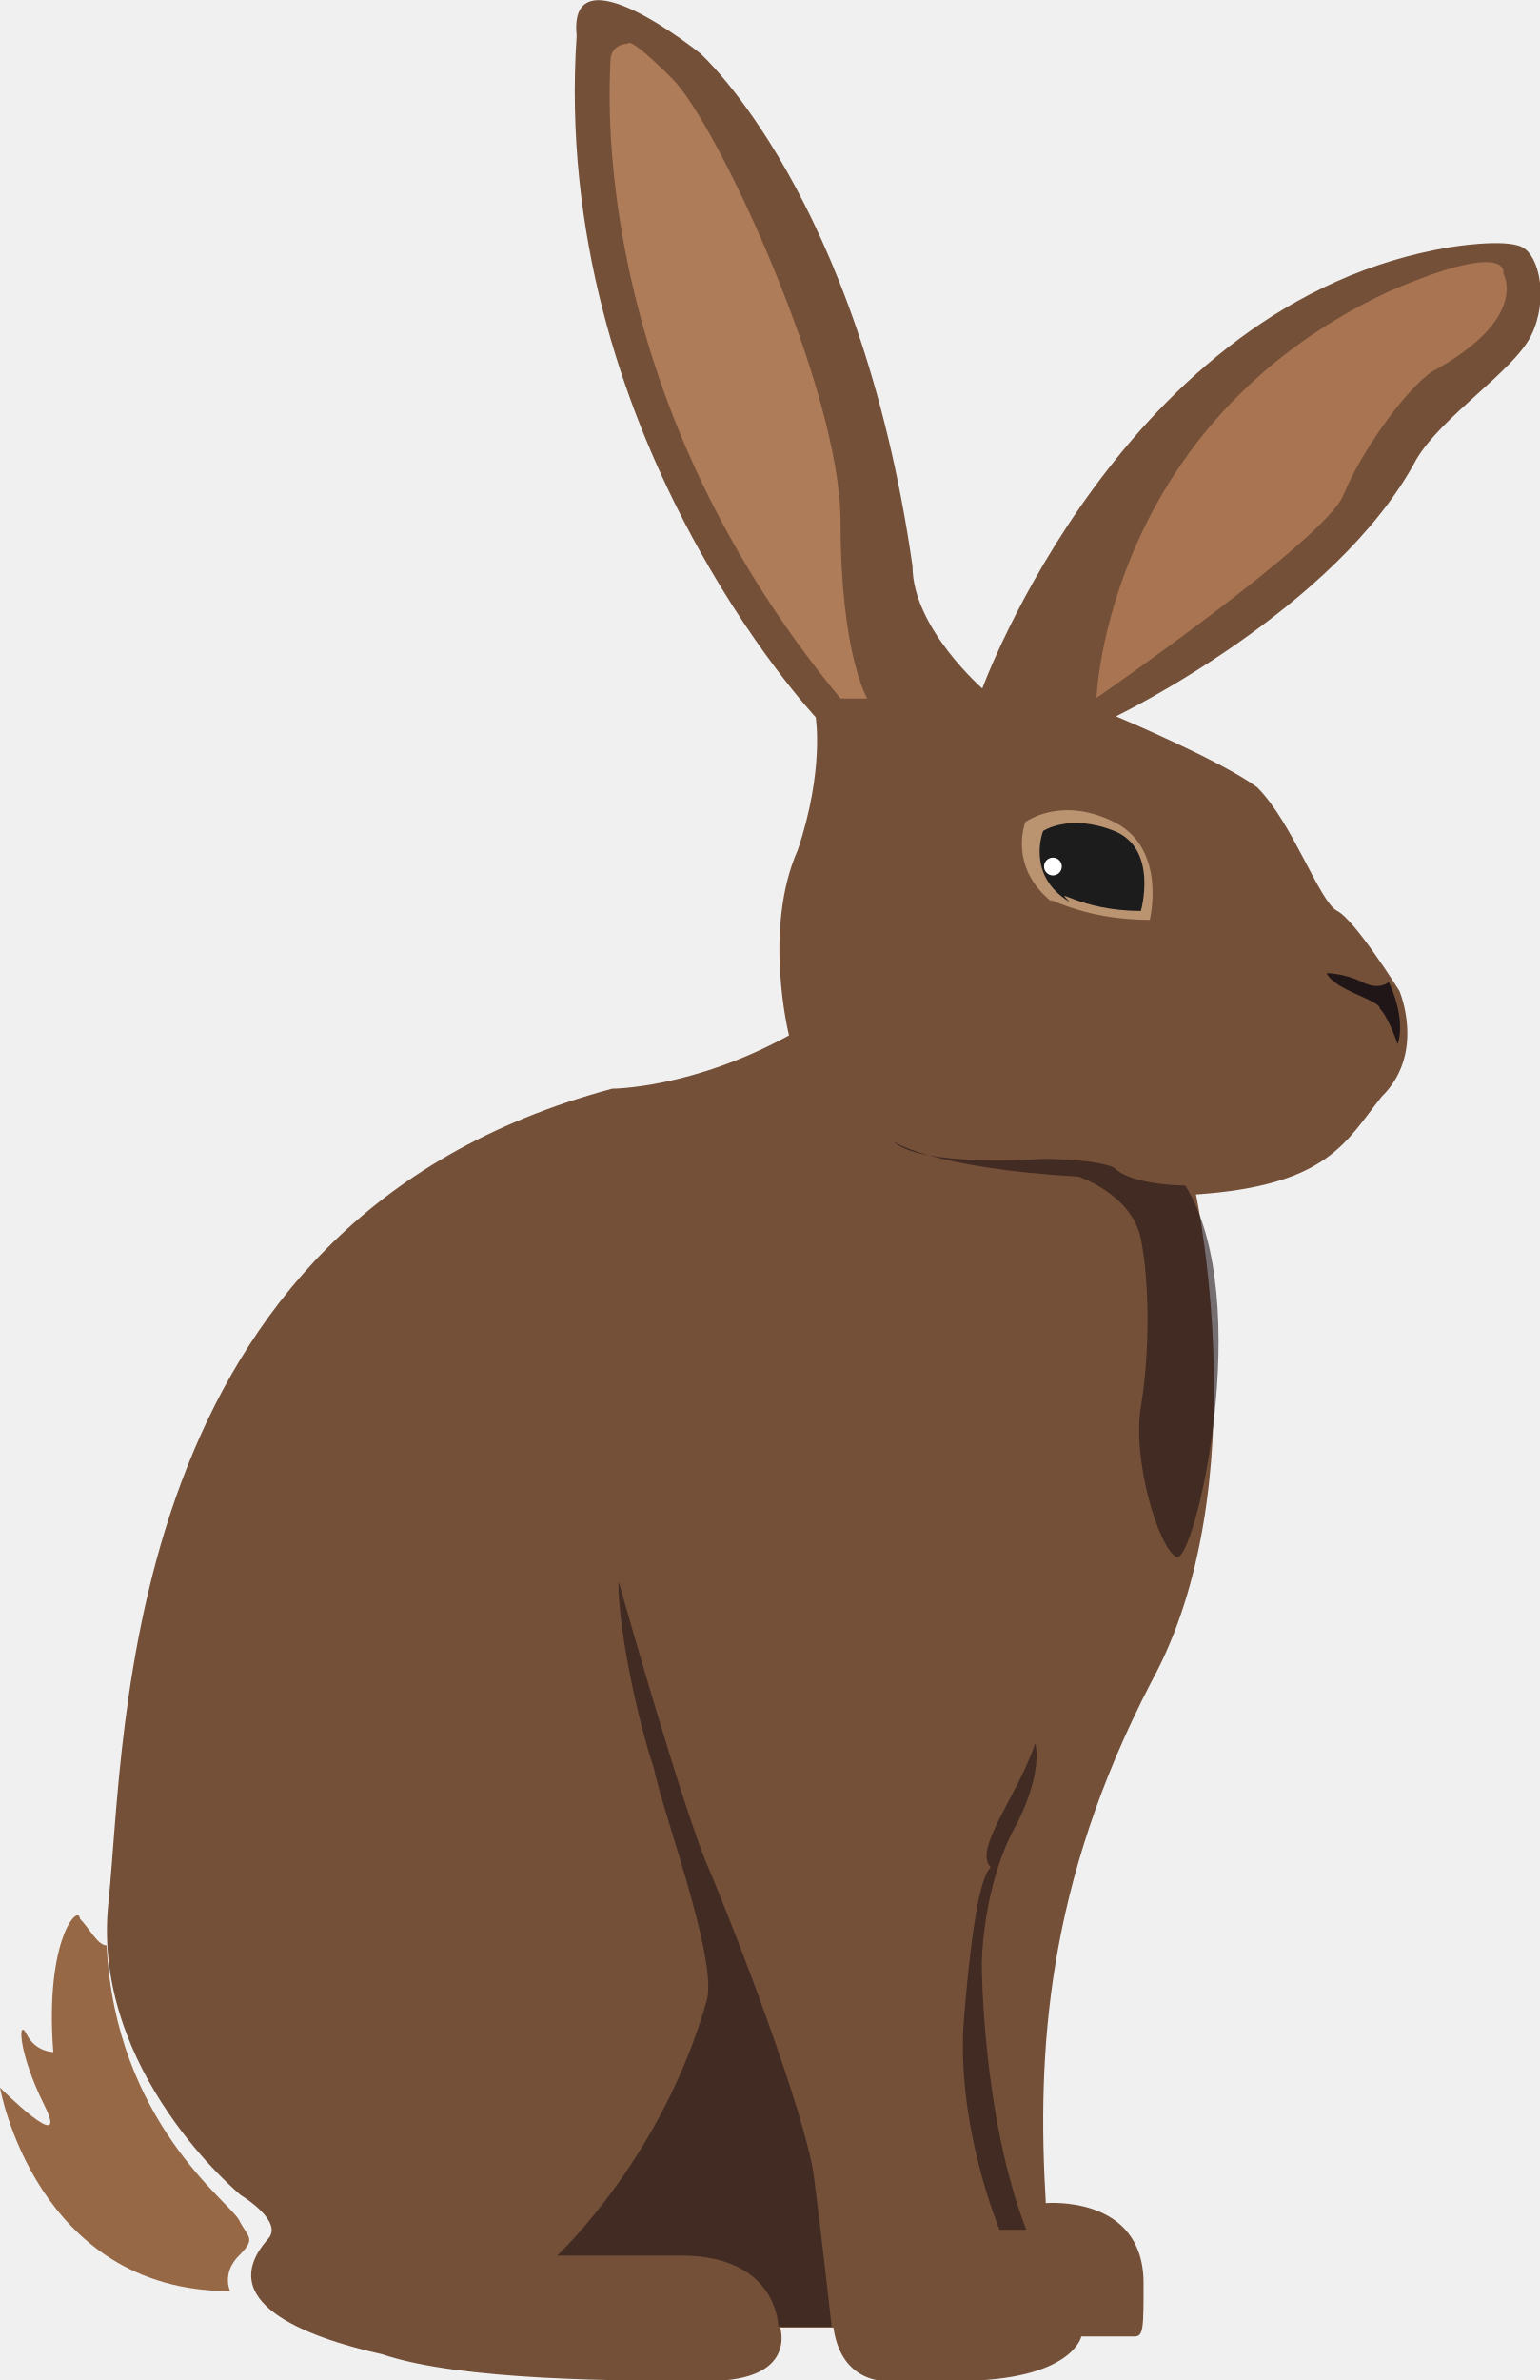
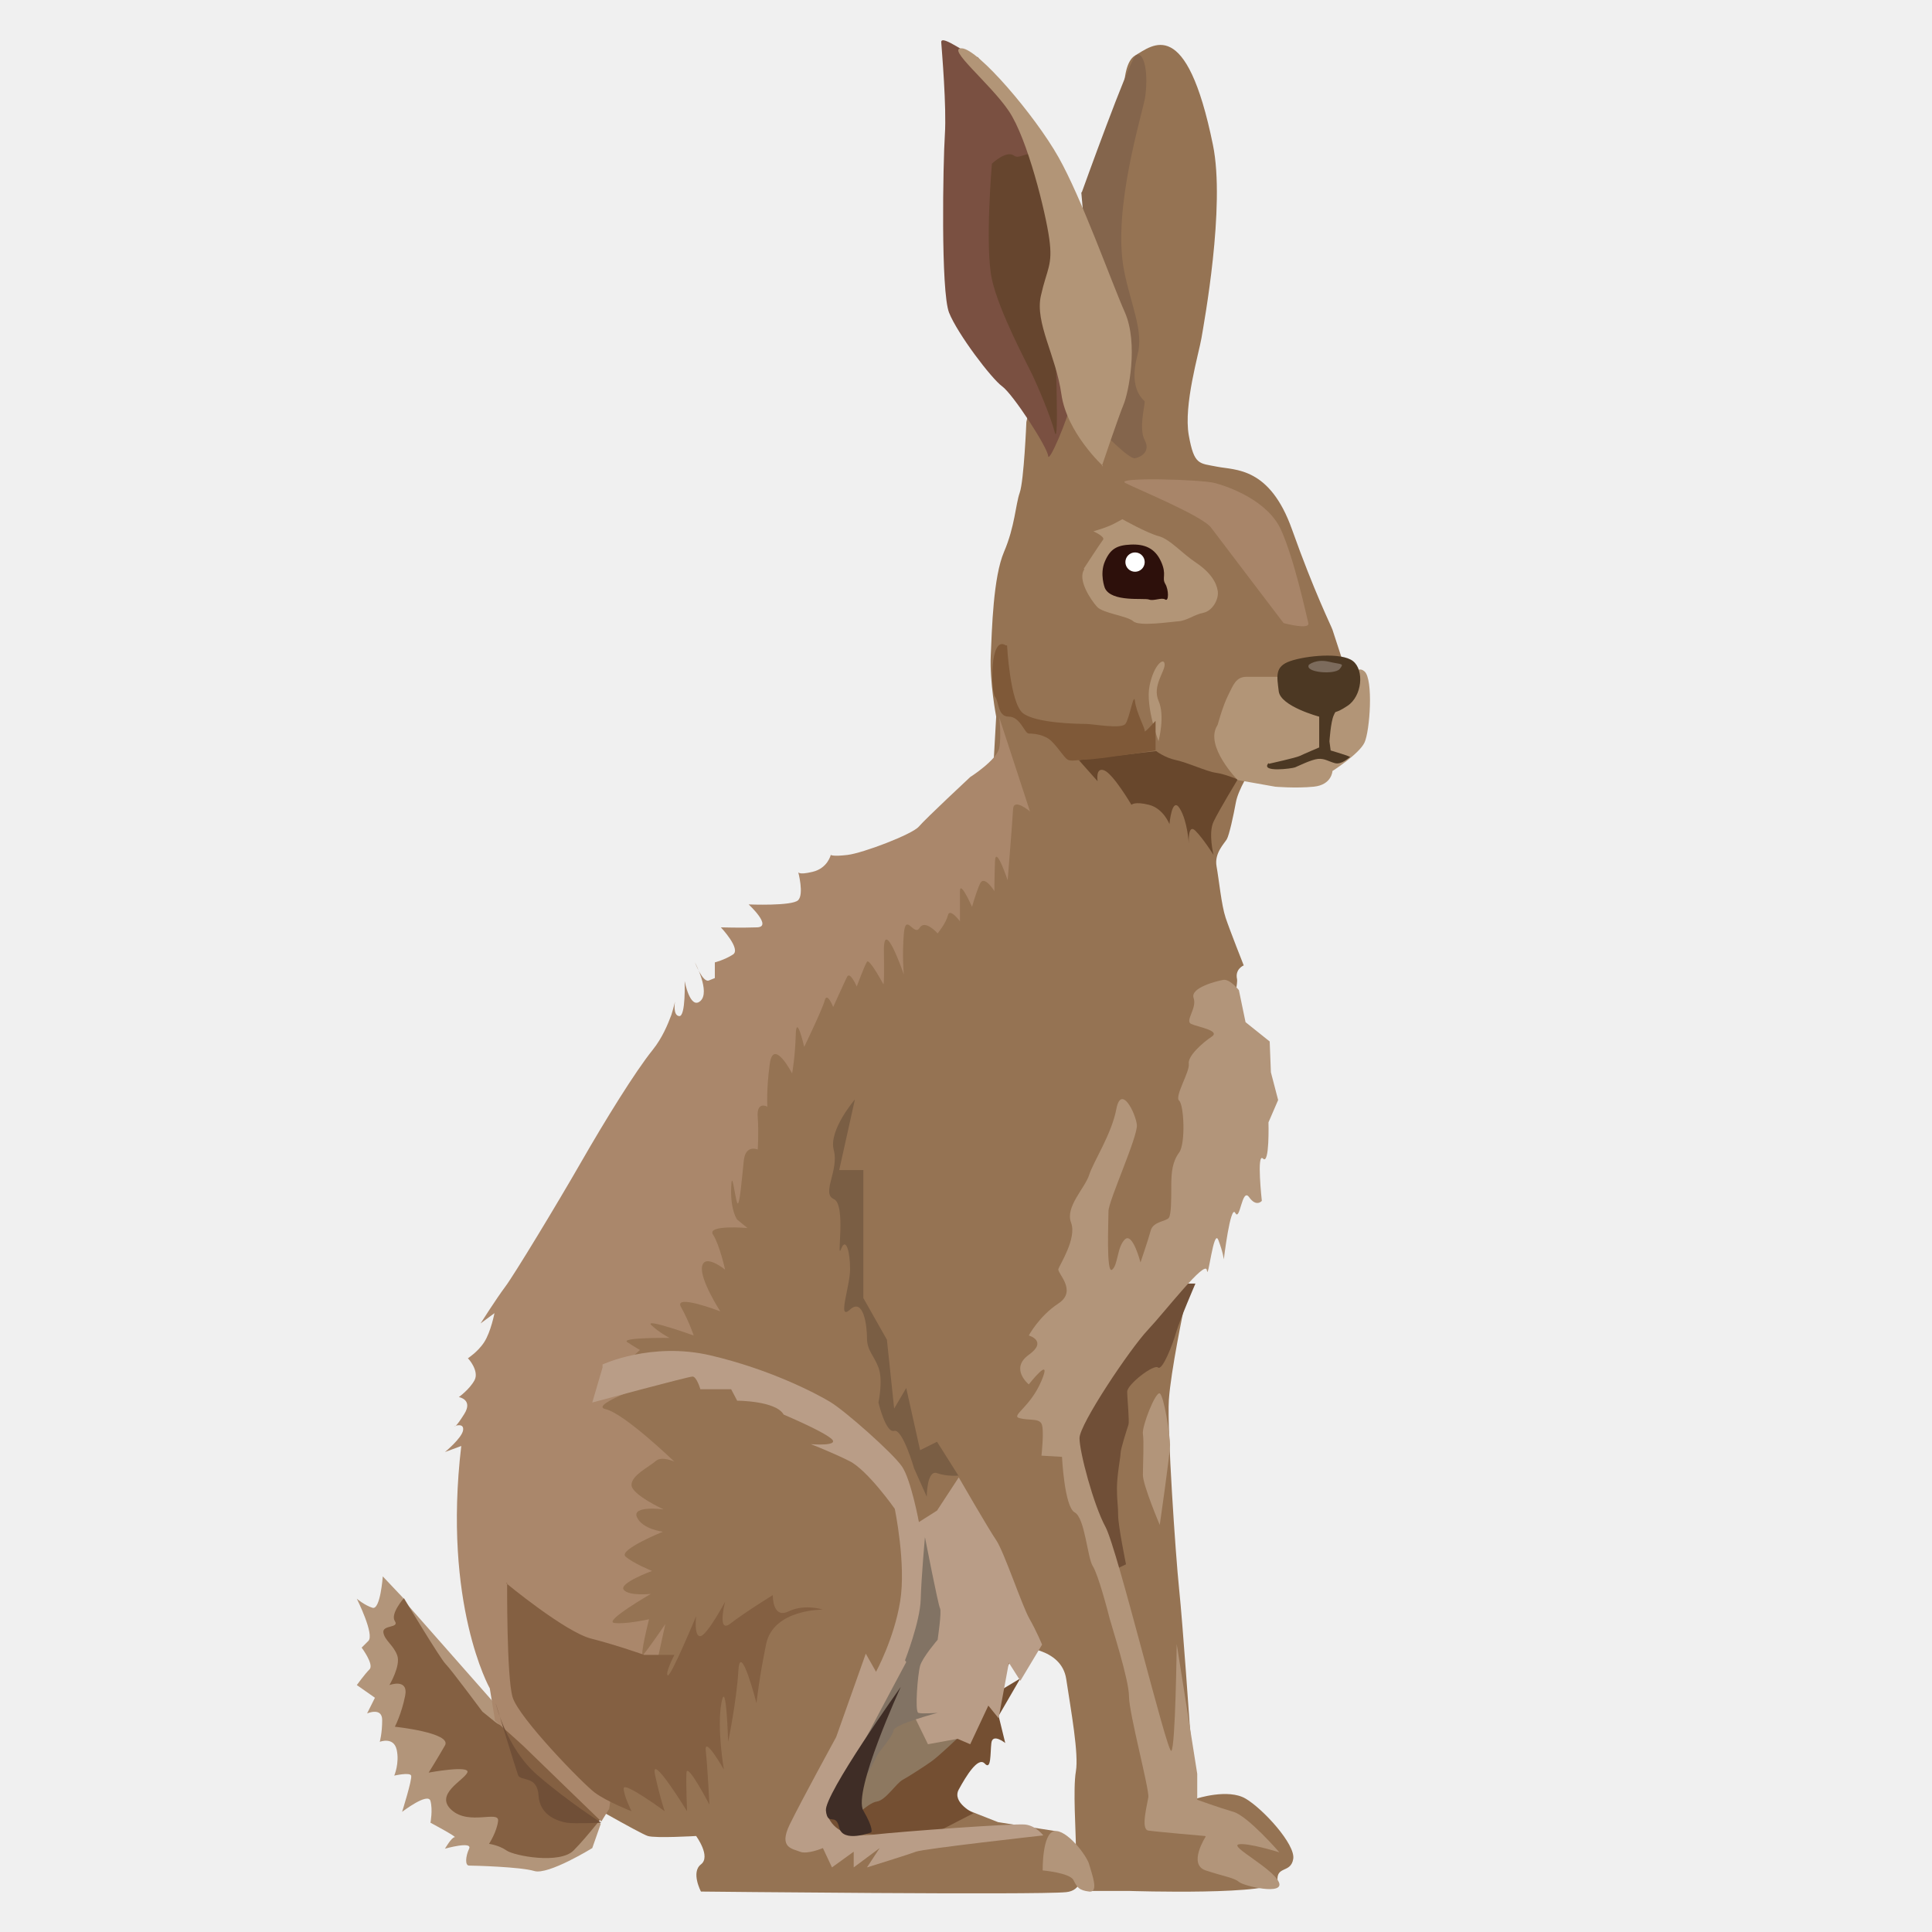
- <svg xmlns="http://www.w3.org/2000/svg" id="Livello_1" viewBox="0 0 17.33 26.78">
+ <svg xmlns="http://www.w3.org/2000/svg" id="Complications" viewBox="0 0 32 32">
  <defs>
-     <style>.cls-1{fill:#755038;}.cls-1,.cls-2,.cls-3,.cls-4,.cls-5,.cls-6,.cls-7,.cls-8,.cls-9{stroke-width:0px;}.cls-2{fill:#a87451;}.cls-3{fill:#ba9371;}.cls-4{fill:#af7c5a;}.cls-5{fill:#1b1014;opacity:.58;}.cls-6{fill:#966845;}.cls-7{fill:#201617;}.cls-8{fill:#1c1c1c;}.cls-9{fill:#fff;}</style>
+     <style>.cls-1{fill:#744f32;}.cls-1,.cls-2,.cls-3,.cls-4,.cls-5,.cls-6,.cls-7,.cls-8,.cls-9,.cls-10,.cls-11,.cls-12,.cls-13,.cls-14,.cls-15,.cls-16,.cls-17,.cls-18,.cls-19,.cls-20,.cls-21,.cls-22,.cls-23{stroke-width:0px;}.cls-2{fill:#2d100b;}.cls-3{fill:none;}.cls-4{fill:#7f5938;}.cls-5{fill:#4c3823;}.cls-6{fill:#1b120f;opacity:.22;}.cls-7{fill:#7a5041;}.cls-8{fill:#704f37;}.cls-9{fill:#b99d87;}.cls-10{fill:#84654c;}.cls-11{fill:#3f2d26;}.cls-12{fill:#827364;}.cls-13{fill:#aa876b;}.cls-14{fill:#846042;}.cls-15{fill:#a88569;}.cls-16{fill:#66452e;}.cls-17{fill:#68472c;}.cls-18{fill:#b29577;}.cls-19{fill:#8d7860;}.cls-20{fill:#b2957a;}.cls-21{fill:#fff;}.cls-22{fill:#7c6b5c;}.cls-23{fill:#957353;}</style>
  </defs>
-   <g id="ic_hare">
-     <path class="cls-1" d="M11.05,7.76s1.59-4.38,5.28-4.98c0,0,.6-.1.8,0,.2.1.3.6.1,1-.2.4-1,.9-1.29,1.39-.9,1.69-3.38,2.89-3.38,2.89,0,0,1.19.5,1.59.8.4.4.7,1.29.9,1.39s.7.9.7.9c0,0,.3.7-.2,1.19-.4.5-.6,1-2.09,1.1,0,0,.7,3.29-.5,5.48-1.19,2.29-1.29,4.18-1.19,5.87,0,0,1.1-.1,1.1.9,0,.5,0,.6-.1.6h-.6s-.1.5-1.39.5-.7,0-.7,0c0,0-.6.1-.7-.6h-.6s.2.6-.8.6-2.79,0-3.68-.3c-.9-.2-1.89-.6-1.29-1.29.2-.2-.3-.5-.3-.5,0,0-1.69-1.39-1.49-3.29s.1-7.67,5.67-9.16c0,0,.9,0,1.99-.6,0,0-.3-1.19.1-2.09.3-.9.2-1.49.2-1.49,0,0-2.99-3.19-2.69-7.67-.1-1,1.39.2,1.39.2,0,0,1.79,1.59,2.39,5.77,0,.7.8,1.39.8,1.39" />
-     <path class="cls-6" d="M.9,21.6c0-.2-.4.2-.3,1.49,0,0-.2,0-.3-.2s-.1.2.2.8-.5-.2-.5-.2c0,0,.4,2.29,2.59,2.29,0,0-.1-.2.1-.4.2-.2.1-.2,0-.4s-1.39-1.1-1.49-3.09c-.1,0-.2-.2-.3-.3h0Z" />
-     <path class="cls-5" d="M6.97,17.82s.7,2.49,1,3.19c.3.7,1.1,2.79,1.19,3.48s.2,1.69.2,1.69h-.6s0-.8-1.1-.8h-1.39s1.19-1.1,1.69-2.89c.1-.5-.5-2.09-.6-2.59-.2-.6-.4-1.59-.4-2.09h0Z" />
-     <path class="cls-5" d="M11.65,19.61s.1.3-.2.9c-.4.7-.4,1.59-.4,1.59,0,0,0,1.69.5,2.99h-.3s-.5-1.19-.4-2.39c.1-1.19.2-1.59.3-1.69-.2-.2.3-.8.5-1.39h0Z" />
-     <path class="cls-5" d="M13.34,13.34s-.6,0-.8-.2c-.2-.1-.8-.1-.8-.1,0,0-1.39.1-1.69-.2,0,0,.4.3,2.09.4,0,0,.6.2.7.7s.1,1.29,0,1.89.2,1.59.4,1.69.9-2.89.1-4.18h0Z" />
-     <path class="cls-7" d="M14.93,10.95s.2,0,.4.1.3,0,.3,0c0,0,.2.4.1.7,0,0-.1-.3-.2-.4,0-.1-.5-.2-.6-.4h0Z" />
-     <path class="cls-3" d="M12.94,10.35s.2-.8-.4-1.1-1,0-1,0c0,0-.2.5.3.9-.1-.1.3.2,1.1.2h0Z" />
-     <path class="cls-8" d="M12.84,10.25s.2-.7-.3-.9-.8,0-.8,0c0,0-.2.5.3.8-.2-.2.1.1.8.1Z" />
-     <circle class="cls-9" cx="11.85" cy="9.75" r=".1" />
-     <path class="cls-2" d="M12.34,7.86s.1-3.09,3.29-4.58c1.39-.6,1.29-.2,1.29-.2,0,0,.3.5-.8,1.1-.3.2-.8.9-1,1.39-.2.5-2.79,2.29-2.79,2.29Z" />
-     <path class="cls-4" d="M9.46,7.86h.3s-.3-.5-.3-1.99-1.39-4.48-1.89-4.98-.5-.4-.5-.4c0,0-.2,0-.2.2s-.3,3.68,2.59,7.17h0Z" />
-   </g>
+   <rect class="cls-3" width="32" height="32" />
+   <path class="cls-23" d="M18.64,2.08s-.13-.99.16-1.16.85-.68,1.29,1.48c.21,1.02-.15,2.96-.19,3.2s-.3,1.11-.21,1.61.17.46.47.52.87,0,1.24,1.04.65,1.6.67,1.66.28.86.28.86l-1.63,1.46s-.21.32-.25.54-.11.54-.15.61-.21.23-.17.45.08.64.15.85.3.79.3.79c0,0-.15.06-.11.23s-.81,4.22-.81,4.22l-.07,1.23s-.22,1.05-.25,1.52.11,2.56.17,3.13.18,2.31.18,2.31l.11,1.16s.52-.17.81,0,.83.76.79,1-.28.11-.26.36-2.45.17-2.45.17h-.71s-.18-.47-.18-.73-.05-.96,0-1.25-.08-1-.16-1.53-.79-.53-.79-.53l-1.21,2.17-.12.34.99.39s.5.08.9.14.73.97.23,1.02-6.05-.01-6.05-.01c0,0-.17-.32,0-.45s-.08-.47-.08-.47c0,0-.67.04-.8,0s-1.24-.68-1.24-.68l-.45-4.37,1.24-4.58,2.3-3.92,3.1-3.28.78-1,.04-.71s-.11-.57-.09-1.01.04-1.3.22-1.72.19-.78.26-.98.11-1.17.11-1.17l.13-.59,1.27-3.58.18-.75Z" />
+   <path class="cls-20" d="M6.68,26.47l-.34-.36s-.04.56-.17.52-.26-.15-.26-.15c0,0,.3.6.19.7l-.11.11s.21.28.13.36-.21.26-.21.26l.3.21-.13.26s.25-.11.25.11-.04.36-.04.36c0,0,.23-.09.28.13s-.04.43-.04.43c0,0,.26-.06.28,0s-.15.6-.15.6c0,0,.43-.33.47-.18s0,.36,0,.36c0,0,.45.24.4.24s-.16.19-.16.19c0,0,.46-.13.4,0s-.07.28,0,.28.85.02,1.08.09.96-.38.96-.38l.14-.4-3.27-3.71Z" />
+   <path class="cls-14" d="M8.38,28.39s.03.3-.18.13l-.21-.17s-.52-.7-.61-.79-.69-1.09-.69-1.09c0,0-.23.26-.15.38s-.21.06-.19.19.17.21.23.38-.13.49-.13.49c0,0,.32-.12.26.18s-.17.51-.17.51c0,0,.95.1.83.31s-.27.45-.27.45c0,0,.7-.13.64,0s-.55.36-.26.62.79,0,.77.18-.15.38-.15.38c0,0,.16.02.29.11s.88.23,1.11,0,.59-.7.59-.7l-1.71-1.58Z" />
+   <path class="cls-13" d="M8.11,27.96s-.78-1.39-.47-4.01l-.27.1s.28-.23.3-.36-.14-.07-.14-.07c0,0,.01.04.16-.2s-.09-.28-.09-.28c0,0,.18-.13.26-.28s-.1-.36-.11-.36.16-.1.27-.27.17-.48.17-.48l-.23.17s.26-.41.41-.61.87-1.39,1.26-2.07.89-1.49,1.18-1.85c.16-.2.25-.42.31-.58.04-.13.06-.22.06-.22,0,0-.04.23.07.24s.09-.58.09-.58c0,0,.09.48.26.33s-.09-.64-.09-.64c0,0,.13.34.23.3l.1-.04v-.26s.16-.04.3-.13-.2-.45-.2-.45c0,0,.34.01.6,0s-.14-.38-.14-.38c0,0,.72.03.82-.07s0-.47,0-.47c0,0-.01.06.24,0s.3-.28.3-.28c0,0,.03.03.28,0s1.07-.34,1.18-.47.85-.82.85-.82c0,0,.44-.28.48-.48s0-.51,0-.51l.51,1.56s-.27-.23-.28-.04-.09,1.18-.09,1.18c0,0-.2-.6-.21-.31s-.01.49-.01.49c0,0-.17-.28-.24-.12s-.13.38-.13.38c0,0-.2-.45-.2-.26v.5s-.17-.23-.2-.1-.17.3-.17.3c0,0-.21-.24-.3-.09s-.23-.27-.26.1,0,.67,0,.67c0,0-.34-.99-.33-.38s-.01.54-.01.54c0,0-.23-.43-.27-.37s-.17.41-.17.41c0,0-.11-.26-.16-.16s-.23.5-.23.5c0,0-.1-.26-.14-.11s-.34.77-.34.77c0,0-.13-.57-.14-.2s-.06.64-.06.64c0,0-.31-.6-.37-.16s-.04.71-.04.71c0,0-.18-.1-.16.17s0,.54,0,.54c0,0-.2-.09-.23.18s-.07.8-.11.7-.09-.6-.1-.23.1.51.1.51l.17.14s-.68-.06-.57.11.2.58.2.58c0,0-.33-.27-.38-.06s.3.75.3.75c0,0-.78-.3-.65-.07s.21.47.21.47c0,0-.84-.3-.7-.17s.3.21.3.21c0,0-.82-.01-.7.07s.21.13.21.13c0,0-.65.57-.58.6s.92-.1.92-.1c0,0-1.22.41-.91.48s1.14.87,1.14.87c0,0-.21-.1-.31-.01s-.41.24-.4.4.53.4.53.4c0,0-.53-.07-.44.13s.43.24.43.24c0,0-.74.3-.62.41s.44.24.44.24c0,0-.55.2-.47.31s.45.07.45.07c0,0-.78.45-.61.48s.58-.06.58-.06c0,0-.17.67-.09.58s.36-.5.36-.5l-.18.82-.65.23v1.31s-.1.7-.1.7l-.13.21s-1.22-1.18-1.28-1.24-.48-.43-.48-.43l-.09-.55Z" />
+   <path class="cls-1" d="M16.14,30.04s-.38-.18-.26-.4.32-.55.43-.43.09-.17.11-.34.23,0,.23,0l-.11-.45.36-.62-1.85,1.11-.93.76s-.58.4-.4.58,1.69.15,1.69.15l.72-.37Z" />
+   <path class="cls-14" d="M8.38,26.22s.98.81,1.41.92.88.27.88.27h.5s-.16.31-.11.34.47-.98.47-.98c0,0-.04.34.07.33s.41-.57.41-.57c0,0-.14.54.09.36s.7-.47.7-.47c0,0-.01.4.26.27s.57-.03.57-.03c0,0-.82-.01-.94.57s-.16.98-.16.98c0,0-.27-1.05-.3-.54s-.17,1.18-.17,1.18c0,0-.03-1.07-.11-.65s.04,1.11.04,1.11c0,0-.33-.58-.3-.31s.06.89.06.89c0,0-.37-.71-.38-.53s.01.64.01.64c0,0-.62-1.01-.53-.6s.16.6.16.6c0,0-.68-.5-.68-.38s.13.38.13.38c0,0-.41-.16-.61-.31s-1.26-1.24-1.36-1.58-.09-1.89-.09-1.89Z" />
+   <path class="cls-19" d="M14.07,30.18s.3-.32.45-.34.32-.3.43-.36.34-.21.47-.3.45-.4.45-.4l.02-.45-.32-1-.3-.28-1.36,2.54.16.59Z" />
+   <path class="cls-9" d="M9.98,22.6s.81-.38,1.79-.15,1.73.62,1.98.77,1.04.85,1.19,1.07.28.92.28.92l.3-.19.36-.55s.49.85.62,1.04.43,1.09.55,1.3.21.43.21.43l-.36.6-.19-.3-.17.92-.17-.21-.3.64-.21-.09-.49.09-.45-.92s-.85,1.34-.89,1.41-.4.48-.34.65.21.42.75.36,2.36-.19,2.54-.17.3.18.3.18c0,0-1.98.22-2.11.27s-.81.26-.81.26l.21-.32-.43.32v-.26l-.36.26-.15-.32s-.26.11-.38.06-.36-.06-.17-.45.77-1.45.77-1.45l.49-1.38.17.3s.3-.55.4-1.17-.09-1.53-.09-1.53c0,0-.45-.64-.75-.79s-.64-.28-.64-.28c0,0,.49.04.34-.09s-.79-.4-.79-.4c-.13-.23-.77-.23-.77-.23l-.1-.19h-.51s-.06-.21-.13-.21-1.66.43-1.66.43l.17-.58Z" />
+   <path class="cls-12" d="M14.99,27.5s.25-.64.26-1.01.07-1.03.07-1.03c0,0,.22,1.13.25,1.18s-.04.52-.04.52c0,0-.25.29-.29.43s-.09.76-.03.78.32,0,.32,0c0,0-.72.19-.73.29s-.25.36-.28.43-.28.56-.38.63-.24.5-.32.31.55-1.29.6-1.39.59-1.11.59-1.11Z" />
+   <path class="cls-6" d="M15.88,24.45l-.36-.57-.28.14-.23-1.03-.2.34-.12-1.14-.39-.69v-2.12h-.4l.26-1.17s-.44.51-.35.84-.21.72,0,.81.04,1.04.12.83.15.04.15.33-.22.87,0,.67.28.26.28.47.11.28.19.49,0,.58,0,.58c0,0,.12.51.26.47s.33.62.33.62l.21.47s0-.45.17-.39.36.04.36.04Z" />
+   <path class="cls-20" d="M17.27,30.98s.45.04.51.16.09.17.26.19.04-.3,0-.45-.38-.59-.58-.55-.19.65-.19.65Z" />
+   <path class="cls-8" d="M18.12,22.64l1.28-1.38h.4s-.26.6-.32.81-.23.64-.3.58-.51.28-.51.4.04.49.02.55-.13.4-.13.47-.06.36-.06.58.02.28.02.45.13.81.13.81l-.23.11s-.85-2.39-.72-2.68.43-.68.43-.68Z" />
+   <path class="cls-20" d="M19.97,30.42s-.3.46,0,.56.47.12.55.19.77.23.66,0-.8-.58-.67-.62.68.13.68.13c0,0-.52-.6-.76-.67s-.6-.2-.6-.2v-.43l-.34-2.15s-.02,1.73-.09,1.77-.89-3.34-1.09-3.71-.43-1.24-.43-1.47.83-1.47,1.13-1.79.96-1.18.98-.99.11-.71.19-.5.09.32.09.32c0,0,.11-.92.19-.77s.11-.43.23-.26.21.06.21.06c0,0-.09-.81.02-.7s.09-.6.09-.6l.16-.37-.12-.46-.02-.51-.4-.32-.11-.53s-.15-.19-.26-.17-.55.13-.49.3-.15.38-.04.43.49.11.34.21-.4.32-.38.45-.24.54-.16.61.11.71,0,.86-.13.32-.13.55,0,.47-.04.53-.26.06-.3.21-.17.53-.17.53c0,0-.13-.51-.26-.38s-.11.42-.21.5-.06-.8-.06-.97.49-1.24.47-1.43-.26-.68-.34-.26-.38.87-.45,1.09-.4.53-.3.79-.19.7-.21.77.32.36,0,.57-.49.53-.49.53c0,0,.32.09,0,.32s0,.49,0,.49c0,0,.4-.51.21-.06s-.52.58-.36.62.31,0,.36.09,0,.53,0,.53l.34.02s.04.83.21.92.21.75.3.89.25.75.28.87.32,1.01.32,1.29.34,1.54.32,1.67-.13.53,0,.55.94.09.94.09Z" />
+   <path class="cls-8" d="M8.21,28.21s.17.74.69,1.19,1.06.79,1.06.79c0,0-.44.02-.57,0s-.45-.11-.47-.45-.3-.23-.34-.34-.37-1.19-.37-1.19Z" />
+   <path class="cls-11" d="M14.92,27.94s-1.27,1.78-1.24,2.05.16.02.22.28.53.08.53.08c0,0,.05-.05-.13-.36s.62-2.05.62-2.05Z" />
+   <path class="cls-20" d="M19.21,25.26s-.28-.66-.28-.83.02-.56,0-.68.21-.71.28-.67.17.7.17.85-.17,1.32-.17,1.32Z" />
+   <path class="cls-17" d="M17.86,12.58l.32.36s-.04-.24.11-.18.45.57.45.57c0,0,.05-.06.29,0s.34.32.34.32c0,0,.04-.47.17-.26s.15.58.15.58c0,0-.02-.34.11-.21s.3.4.3.4c0,0-.09-.36,0-.55s.4-.7.4-.7c0,0-.21-.09-.36-.11s-.47-.17-.66-.21-.33-.15-.33-.15l-1.29.15Z" />
+   <path class="cls-18" d="M17.95,9.42s.28-.43.32-.48-.16-.14-.16-.14c0,0,.22-.06.35-.13l.13-.07s.41.23.6.28.38.28.62.44.34.33.36.47-.09.33-.24.36-.27.13-.41.14-.65.09-.75,0-.5-.13-.6-.24-.33-.45-.21-.62Z" />
+   <path class="cls-2" d="M18.3,9.74s-.09-.23,0-.44.2-.27.43-.28.4.06.5.28.01.27.07.37.06.3,0,.26-.19.03-.27,0-.62.05-.73-.19Z" />
+   <circle class="cls-21" cx="18.8" cy="9.31" r=".16" />
+   <path class="cls-18" d="M19.19,12.28s-.22-.57-.15-.92.24-.48.25-.36-.21.36-.1.61,0,.66,0,.66Z" />
+   <path class="cls-18" d="M20.17,12s.08-.3.17-.48.13-.31.31-.31h.82l.89.09s.09-.31.24-.18.09.99,0,1.18-.53.47-.53.47c0,0-.01.23-.31.26s-.64,0-.64,0l-.62-.11s-.55-.56-.34-.9Z" />
+   <path class="cls-5" d="M21.02,12.65s.45-.1.51-.13.32-.14.32-.14v-.51s-.64-.17-.67-.42-.07-.41.19-.5.85-.15,1.04,0,.15.58-.09.74-.18.05-.23.16-.07.43-.07.43l.02.15s.34.1.32.11-.14.13-.25.1-.17-.08-.28-.07-.33.12-.38.14-.58.09-.44-.07Z" />
+   <path class="cls-22" d="M21.68,11.01s.12-.1.33-.05.26.02.18.12-.59.06-.51-.07Z" />
+   <path class="cls-15" d="M21.26,10.32s-1.05-1.38-1.2-1.58-1.23-.64-1.42-.74,1.25-.06,1.48,0,.88.29,1.1.78.42,1.42.45,1.54-.41,0-.41,0Z" />
+   <path class="cls-7" d="M16.19.95c-.09.01-.61-.4-.6-.25s.09,1.07.06,1.53-.07,2.6.07,2.95.7,1.09.88,1.22.75,1.01.76,1.15.33-.62.39-.91-.07-2.6-.07-2.6l-.74-2.1-.75-1Z" />
+   <path class="cls-16" d="M16.43,2.71s.24-.23.37-.13.41-.34.56.48.11,1.96.11,2.23.08,2.17,0,1.87-.29-.78-.37-.95-.55-1.04-.67-1.58,0-1.93,0-1.93Z" />
+   <path class="cls-10" d="M17.92,3.18s.78-2.17.89-2.26.22.2.16.67c-.02.21-.56,1.86-.35,2.9.11.56.33,1,.22,1.39-.16.59.12.75.12.77,0,.09-.1.45,0,.64s-.06.28-.16.3-.54-.44-.54-.44l-.35-3.96Z" />
+   <path class="cls-18" d="M18.27,7.72s-.6-.55-.69-1.19-.44-1.18-.34-1.63.2-.5.14-.94-.36-1.66-.67-2.12-1.05-1.05-.78-1.04,1.21,1.11,1.6,1.8.87,2.05,1.1,2.57.06,1.34-.02,1.53-.36,1.02-.36,1.02Z" />
+   <path class="cls-4" d="M16.68,10.69s.05.95.26,1.12.92.18,1.04.18.59.09.66,0,.14-.55.16-.37.17.45.16.49.18-.17.18-.17v.49s-.98.15-1.13.15-.27.04-.33,0-.14-.18-.26-.3-.31-.13-.38-.13-.14-.28-.33-.28-.16-.25-.23-.33-.09-1.03.18-.85Z" />
</svg>
